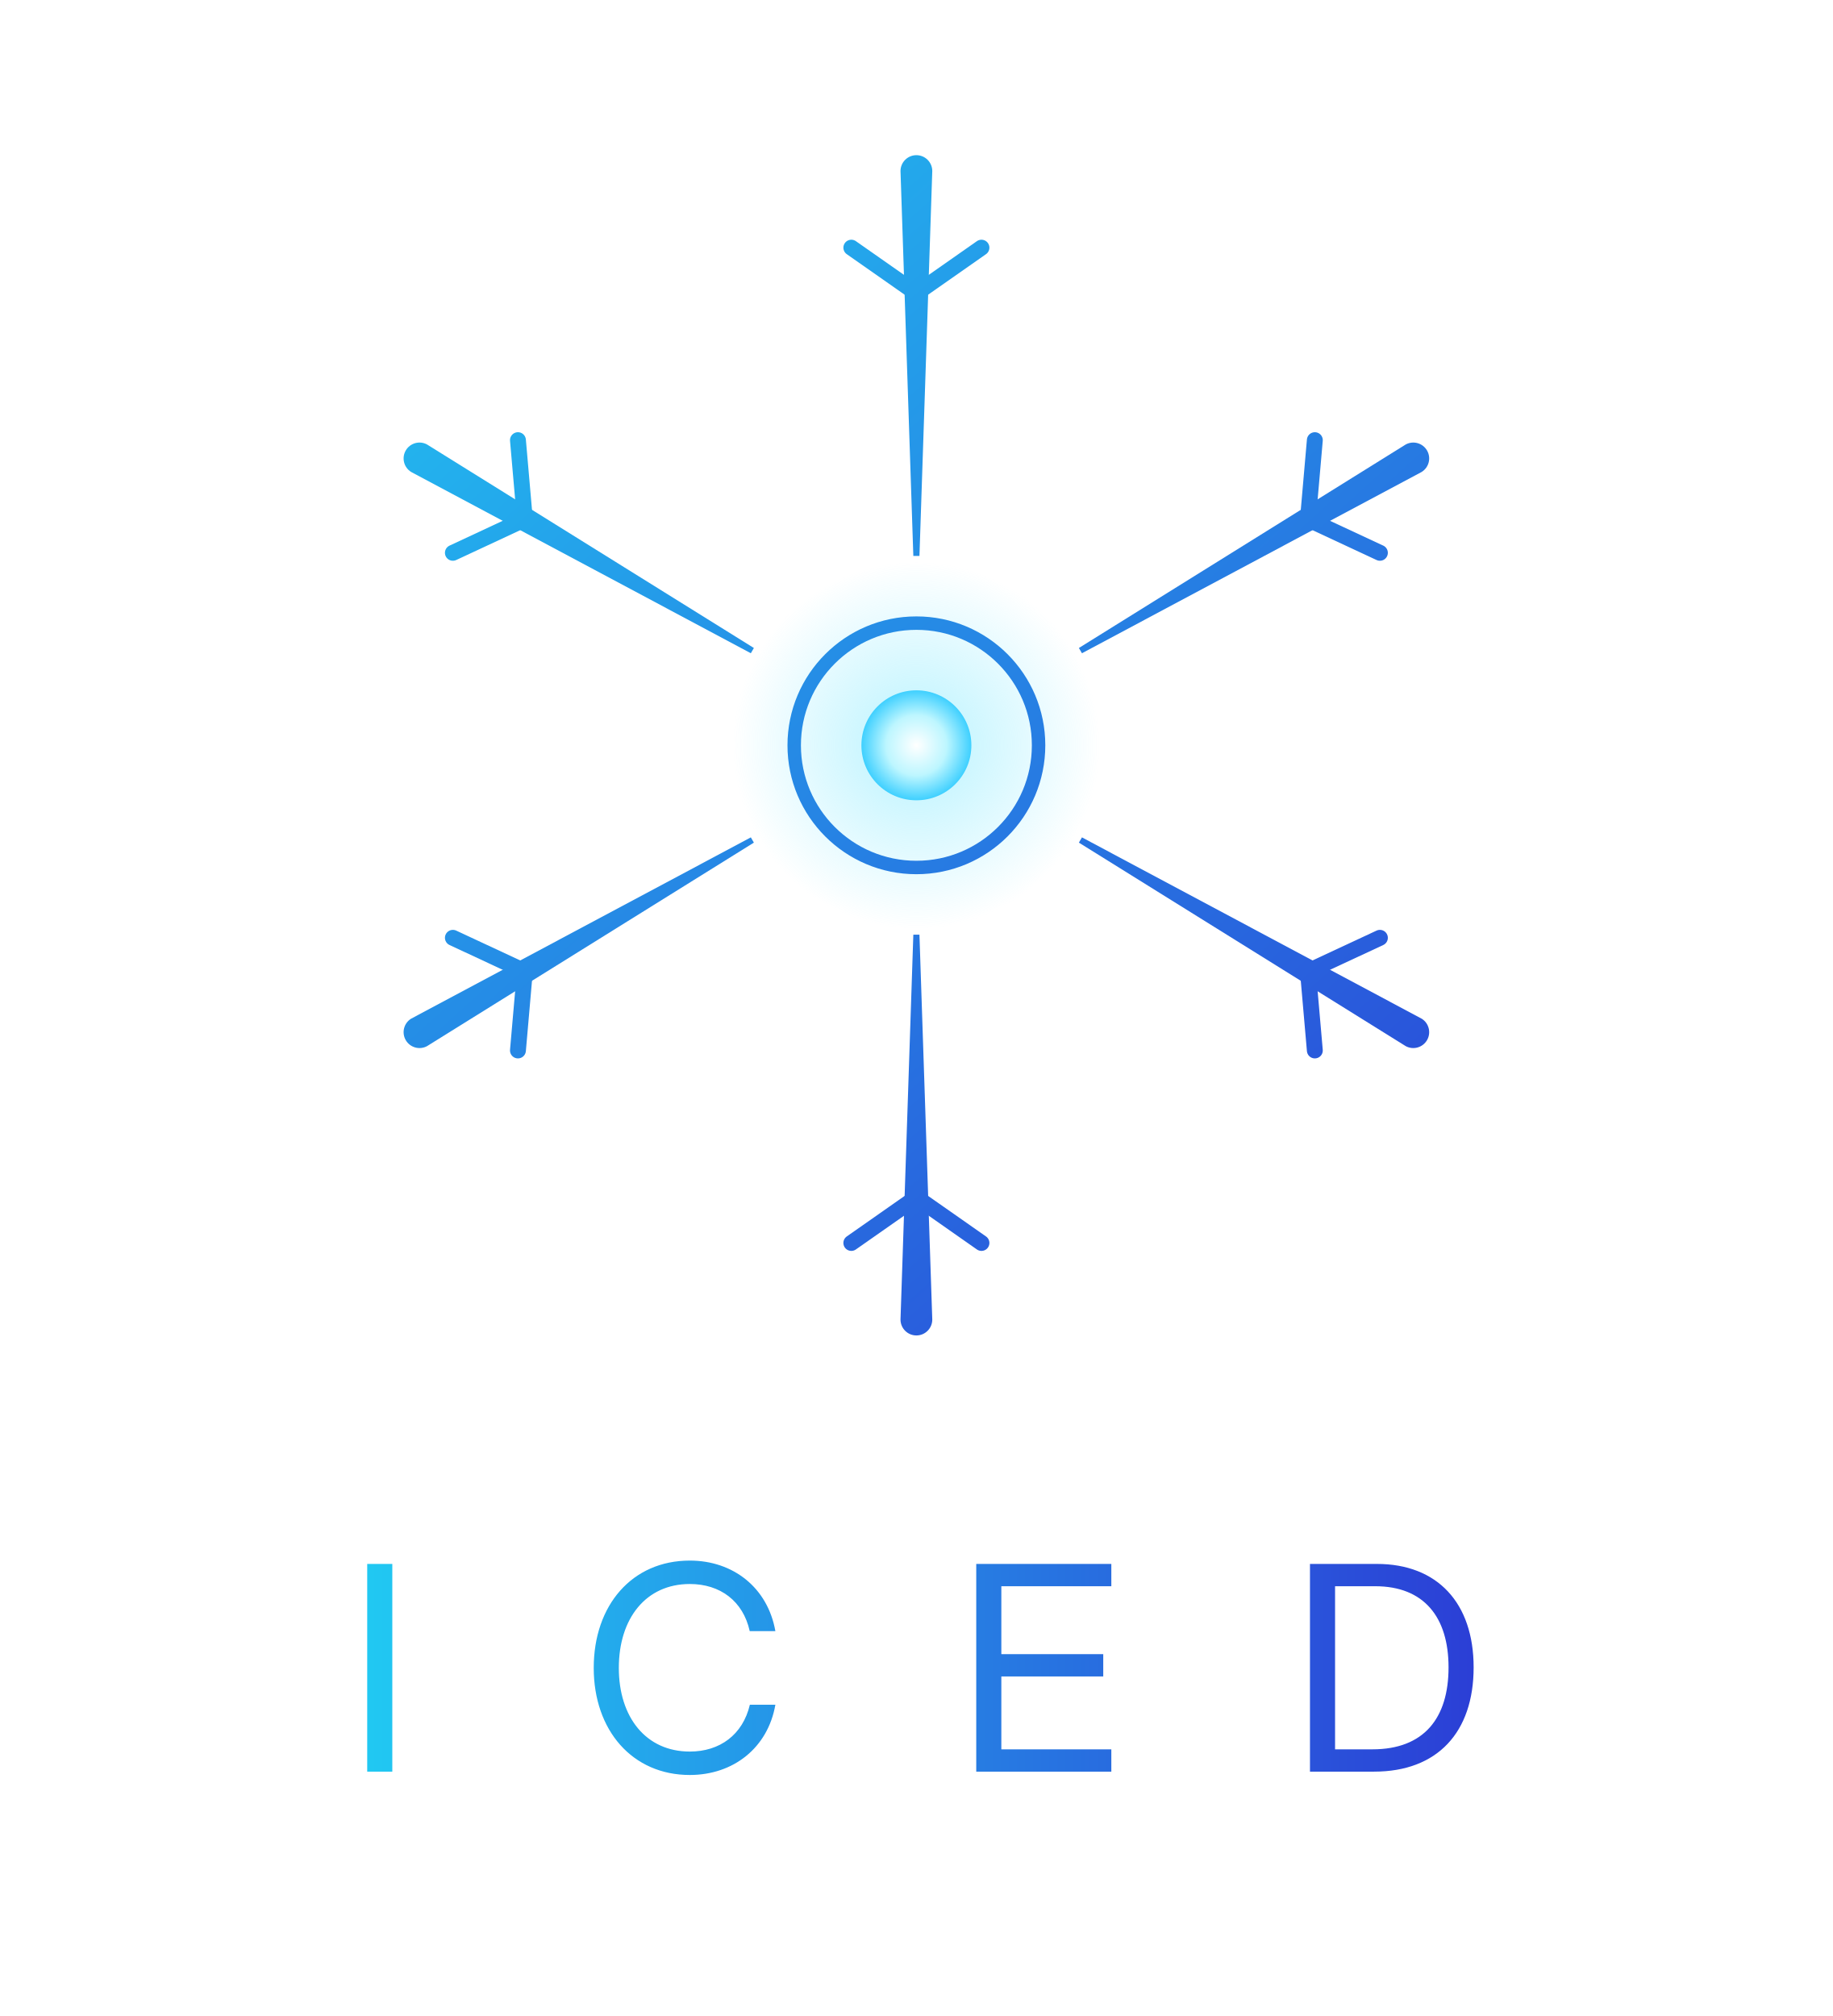
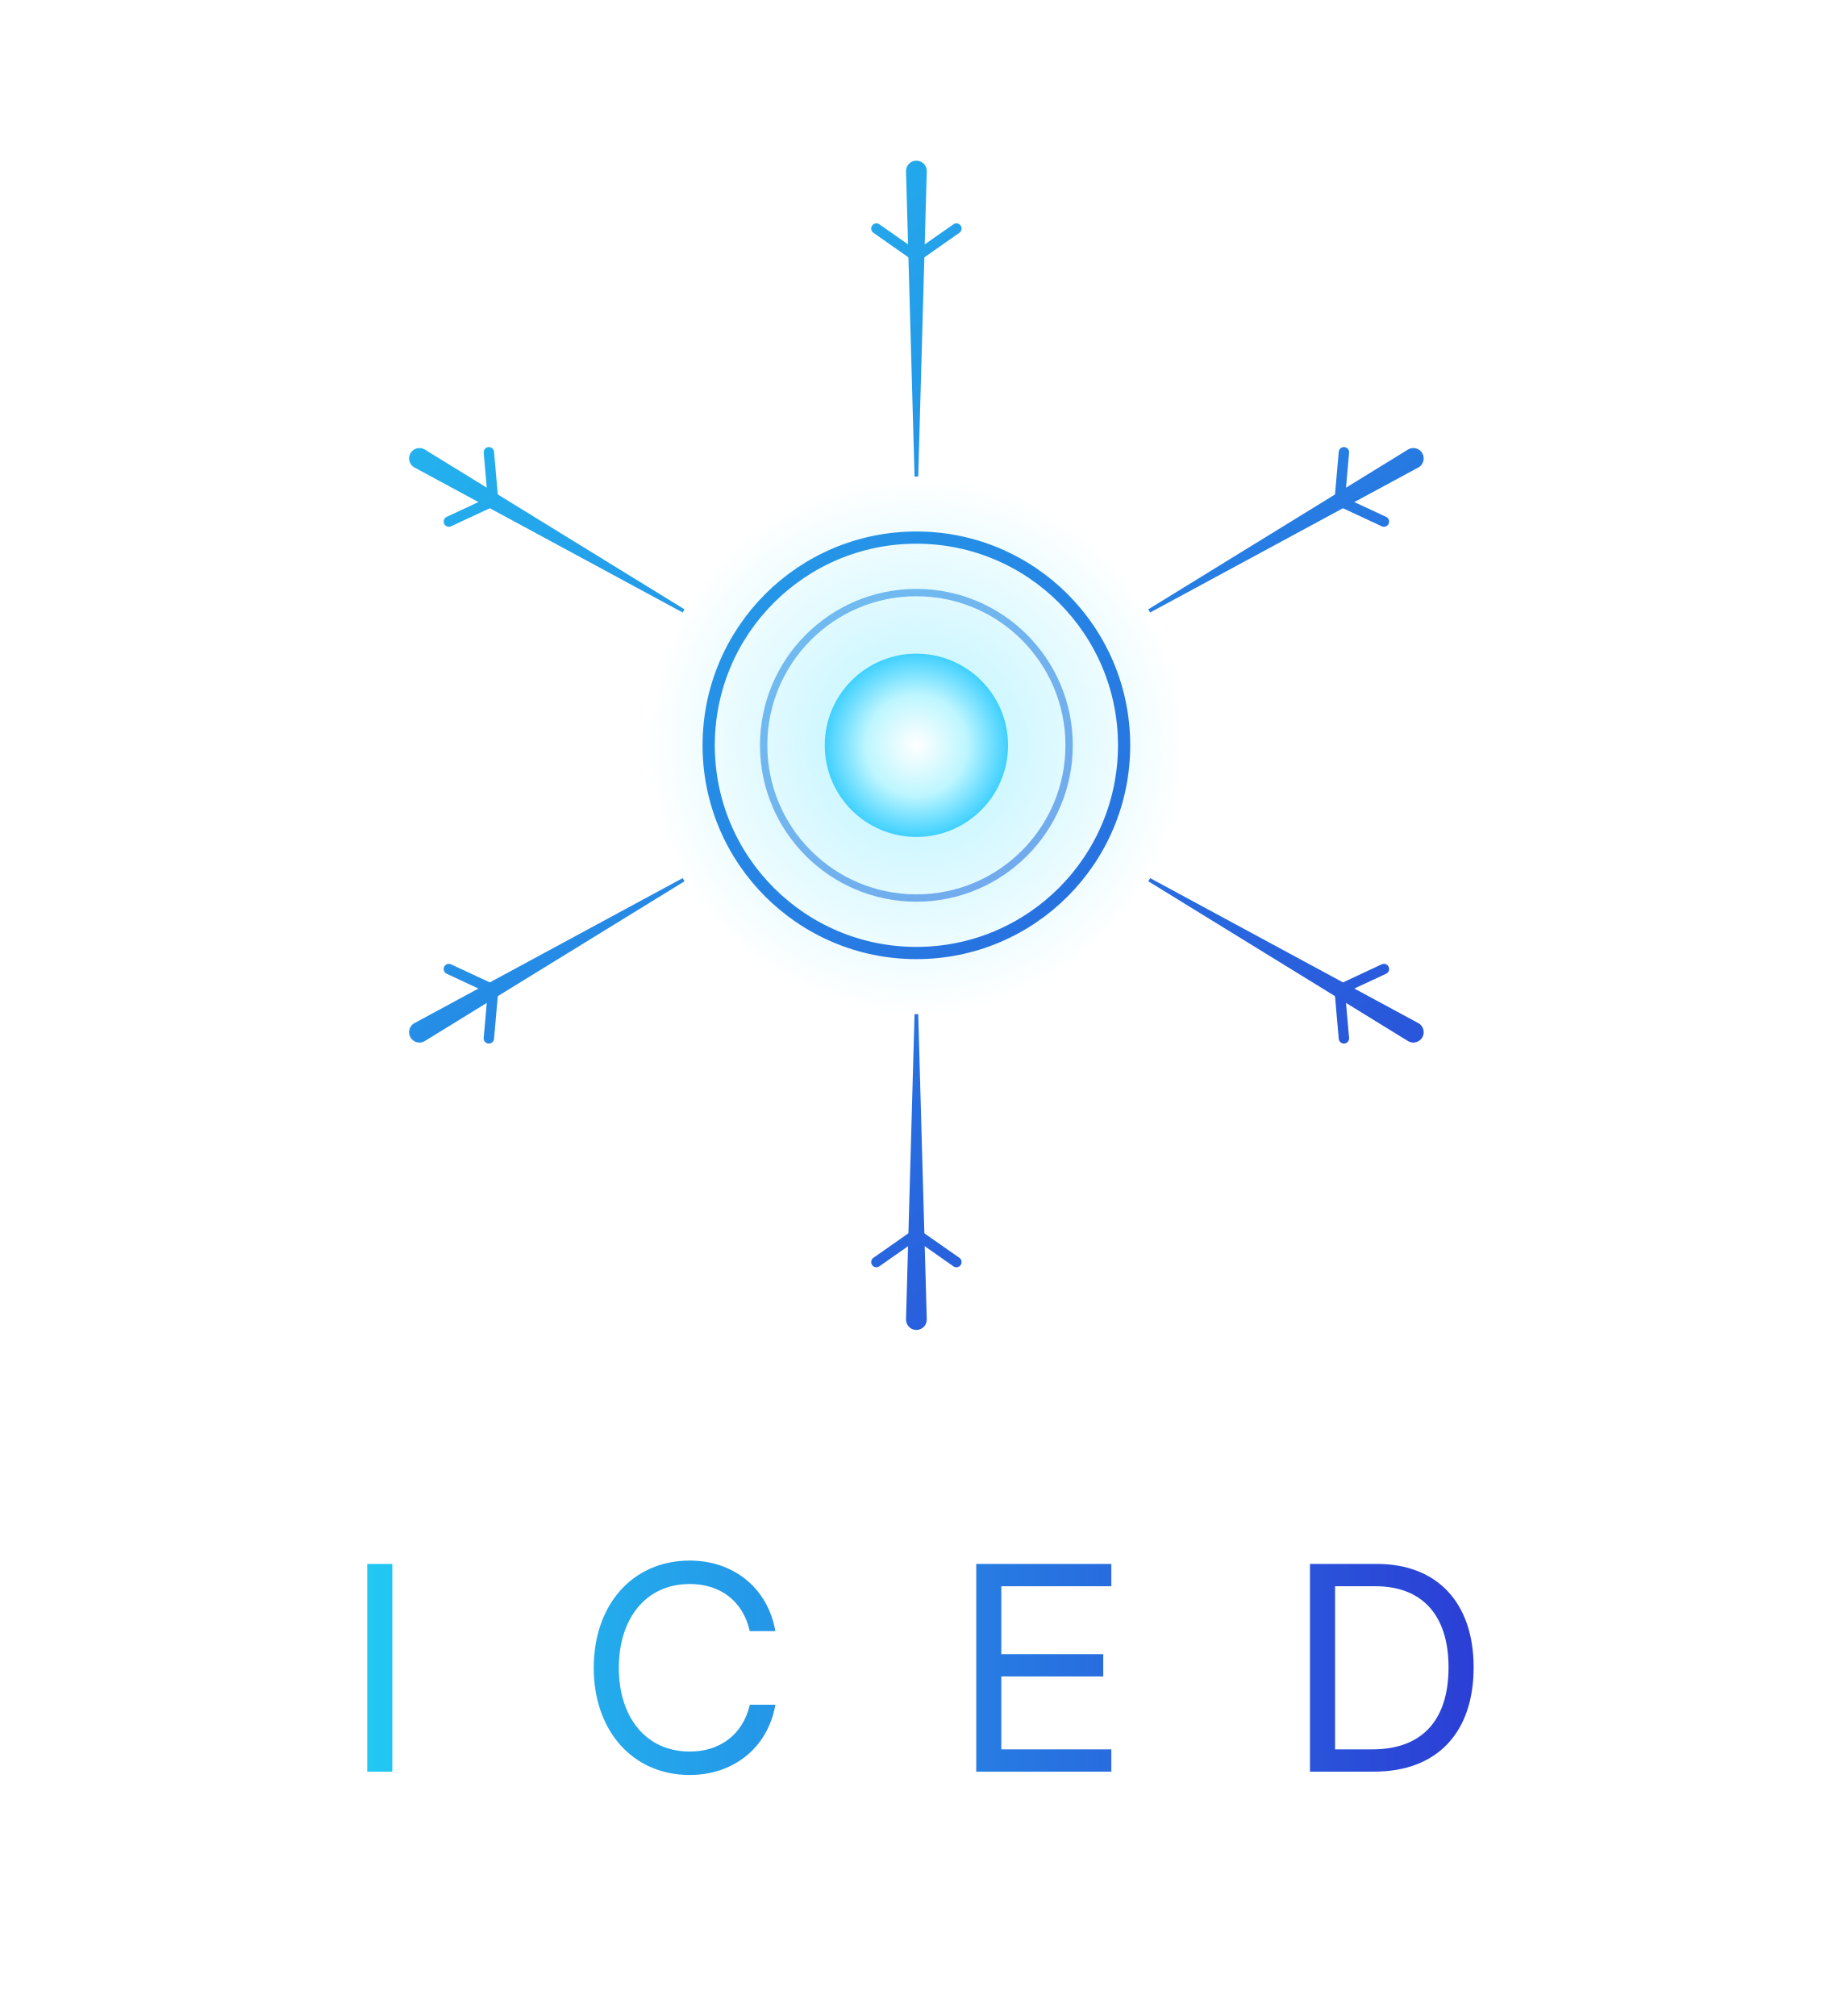
<svg xmlns="http://www.w3.org/2000/svg" viewBox="0 0 300 330" width="600" height="660">
  <defs>
    <linearGradient id="ice" gradientUnits="userSpaceOnUse" x1="-90" y1="-100" x2="90" y2="100">
      <stop offset="0" stop-color="#21C8F2" />
      <stop offset="1" stop-color="#2B3FD6" />
    </linearGradient>
    <linearGradient id="txt" x1="0" y1="0" x2="1" y2="0">
      <stop offset="0" stop-color="#21C8F2" />
      <stop offset="1" stop-color="#2B3FD6" />
    </linearGradient>
    <radialGradient id="core">
      <stop offset="0" stop-color="#FFFFFF" />
      <stop offset=".55" stop-color="#BDF6FF" />
      <stop offset="1" stop-color="#3FD0FF" />
    </radialGradient>
    <radialGradient id="glow">
      <stop offset="0" stop-color="#7FE9FF" stop-opacity=".55" />
      <stop offset="1" stop-color="#7FE9FF" stop-opacity="0" />
    </radialGradient>
  </defs>
  <g transform="translate(150 122)">
-     <circle r="30" fill="url(#glow)" />
-     <path d="M-0.50 -31.00L-2.60 -94.00A2.6 2.6 0 0 1 2.60 -94.00L0.50 -31.00ZM26.60 -15.93L80.11 -49.25A2.6 2.6 0 0 1 82.71 -44.75L27.10 -15.07ZM27.10 15.07L82.71 44.75A2.6 2.6 0 0 1 80.11 49.25L26.60 15.93ZM0.50 31.00L2.60 94.00A2.6 2.6 0 0 1 -2.60 94.00L-0.50 31.00ZM-26.60 15.93L-80.11 49.25A2.6 2.6 0 0 1 -82.71 44.75L-27.10 15.07ZM-27.10 -15.07L-82.71 -44.75A2.6 2.6 0 0 1 -80.11 -49.25L-26.60 -15.93Z" fill="url(#ice)" />
-     <path d="M0.00 -74.00L-10.65 -81.46M0.00 -74.00L10.65 -81.46M64.09 -37.00L65.22 -49.95M64.09 -37.00L75.87 -31.51M64.09 37.00L75.87 31.51M64.09 37.00L65.22 49.95M0.00 74.00L10.65 81.46M0.00 74.00L-10.65 81.46M-64.09 37.00L-65.22 49.95M-64.09 37.00L-75.87 31.51M-64.09 -37.00L-75.87 -31.51M-64.09 -37.00L-65.22 -49.95" fill="none" stroke="url(#ice)" stroke-width="2.6" stroke-linecap="round" />
-     <circle r="20" fill="none" stroke="url(#ice)" stroke-width="2.2" />
-     <circle r="9" fill="url(#core)" />
+     <circle r="44" fill="url(#glow)" />
+     <path d="M-0.30 -44.00L-1.70 -94.00A1.7 1.7 0 0 1 1.70 -94.00L0.30 -44.00ZM37.96 -22.26L80.56 -48.47A1.7 1.7 0 0 1 82.26 -45.53L38.26 -21.74ZM38.26 21.74L82.26 45.53A1.7 1.7 0 0 1 80.56 48.47L37.96 22.26ZM0.30 44.00L1.70 94.00A1.7 1.7 0 0 1 -1.70 94.00L-0.30 44.00ZM-37.96 22.26L-80.56 48.47A1.7 1.7 0 0 1 -82.26 45.53L-38.26 21.74ZM-38.26 -21.74L-82.26 -45.53A1.7 1.7 0 0 1 -80.56 -48.47L-37.96 -22.26Z" fill="url(#ice)" />
+     <path d="M0.00 -80.00L-6.55 -84.59M0.00 -80.00L6.55 -84.59M69.28 -40.00L69.98 -47.97M69.28 -40.00L76.53 -36.62M69.28 40.00L76.53 36.62M69.28 40.00L69.98 47.97M0.00 80.00L6.55 84.59M0.00 80.00L-6.55 84.59M-69.28 40.00L-69.98 47.97M-69.28 40.00L-76.53 36.62M-69.28 -40.00L-76.53 -36.62M-69.28 -40.00L-69.98 -47.97" fill="none" stroke="url(#ice)" stroke-width="1.7" stroke-linecap="round" />
+     <circle r="34" fill="none" stroke="url(#ice)" stroke-width="2" />
+     <circle r="25" fill="none" stroke="url(#ice)" stroke-width="1.2" opacity=".6" />
+     <circle r="15" fill="url(#core)" />
  </g>
  <path fill="url(#txt)" transform="translate(56.73 290)" d="M7.485 -34.0H3.377V0.0H7.485ZM56.178 0.548C63.297 0.548 68.956 -3.879 70.188 -10.953H66.012C64.849 -6.024 61.084 -3.286 56.178 -3.286C49.012 -3.286 44.563 -8.899 44.563 -16.977C44.563 -25.101 49.012 -30.714 56.178 -30.714C61.129 -30.714 64.894 -27.953 65.99 -23.001H70.188C68.933 -30.098 63.297 -34.548 56.178 -34.548C46.753 -34.548 40.455 -27.268 40.455 -16.977C40.455 -6.754 46.776 0.548 56.178 0.548ZM103.068 0.0H125.179V-3.651H107.175V-15.585H123.856V-19.236H107.175V-30.349H125.179V-34.0H103.068ZM168.19 0.0C178.55 0.0 184.483 -6.435 184.483 -17.068C184.483 -27.611 178.55 -34.0 168.647 -34.0H157.694V0.0ZM161.801 -3.651V-30.349H168.373C176.36 -30.349 180.376 -25.283 180.376 -17.068C180.376 -8.762 176.36 -3.651 167.917 -3.651Z" />
</svg>
